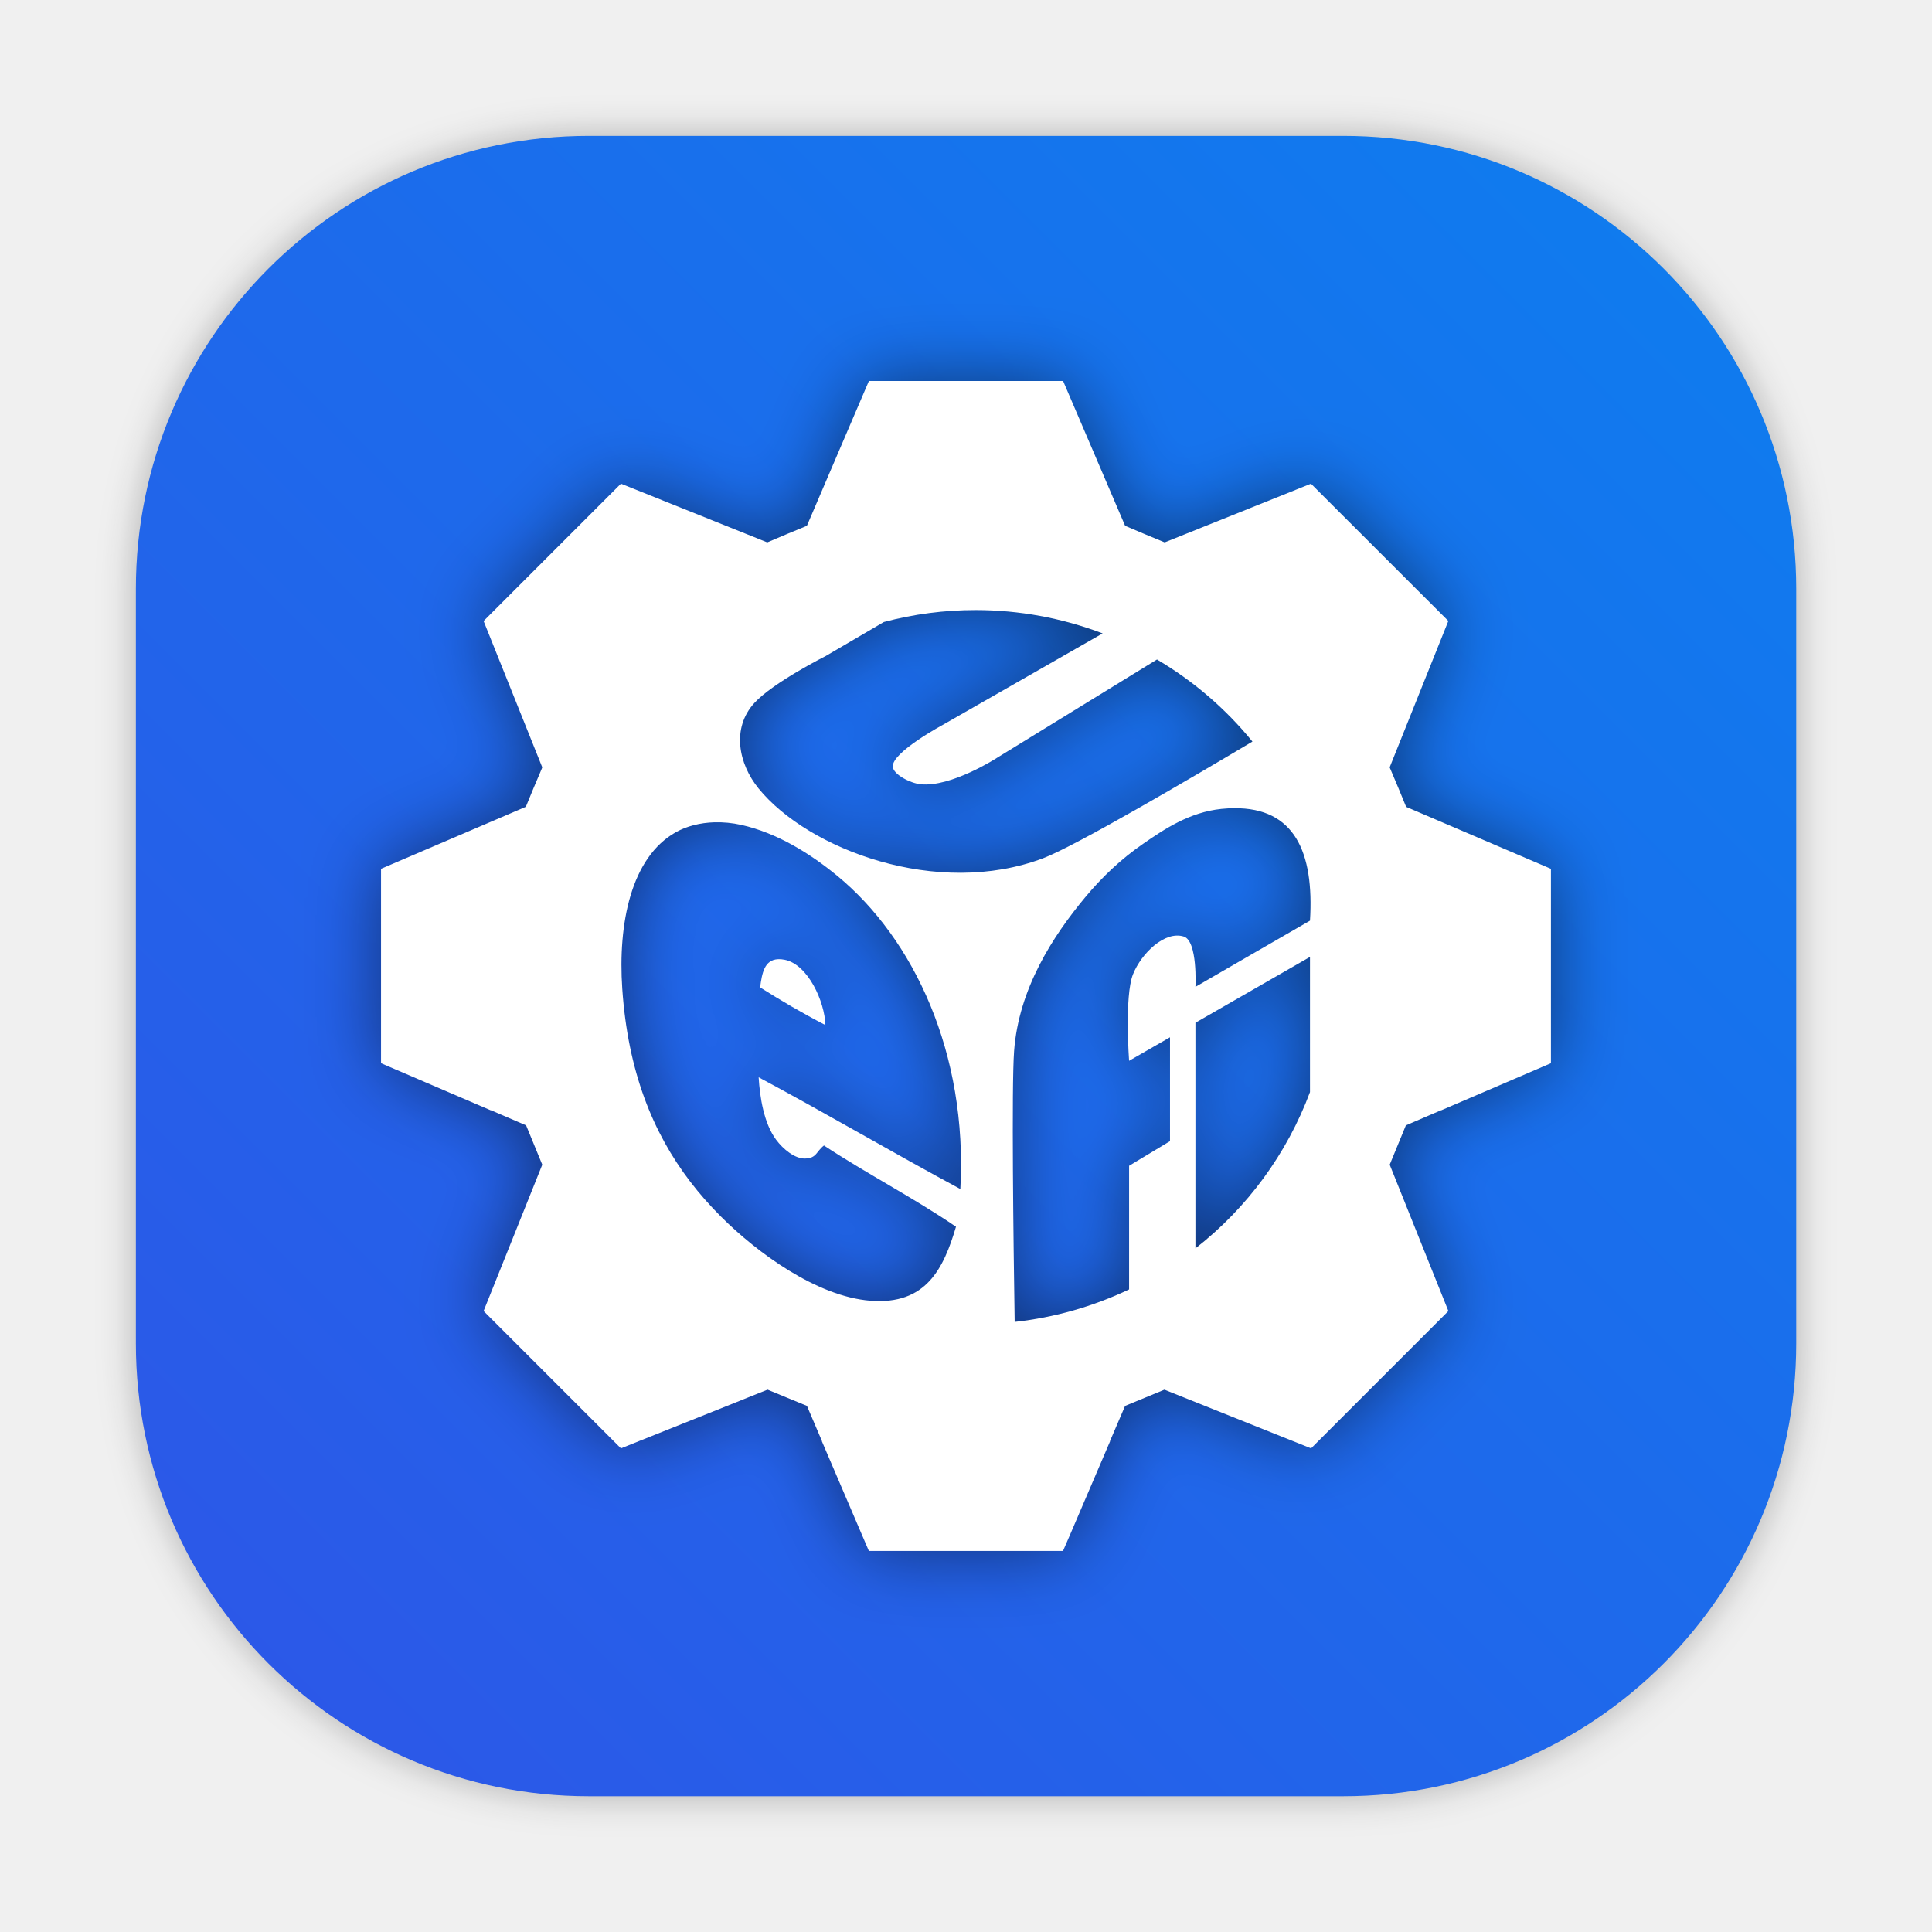
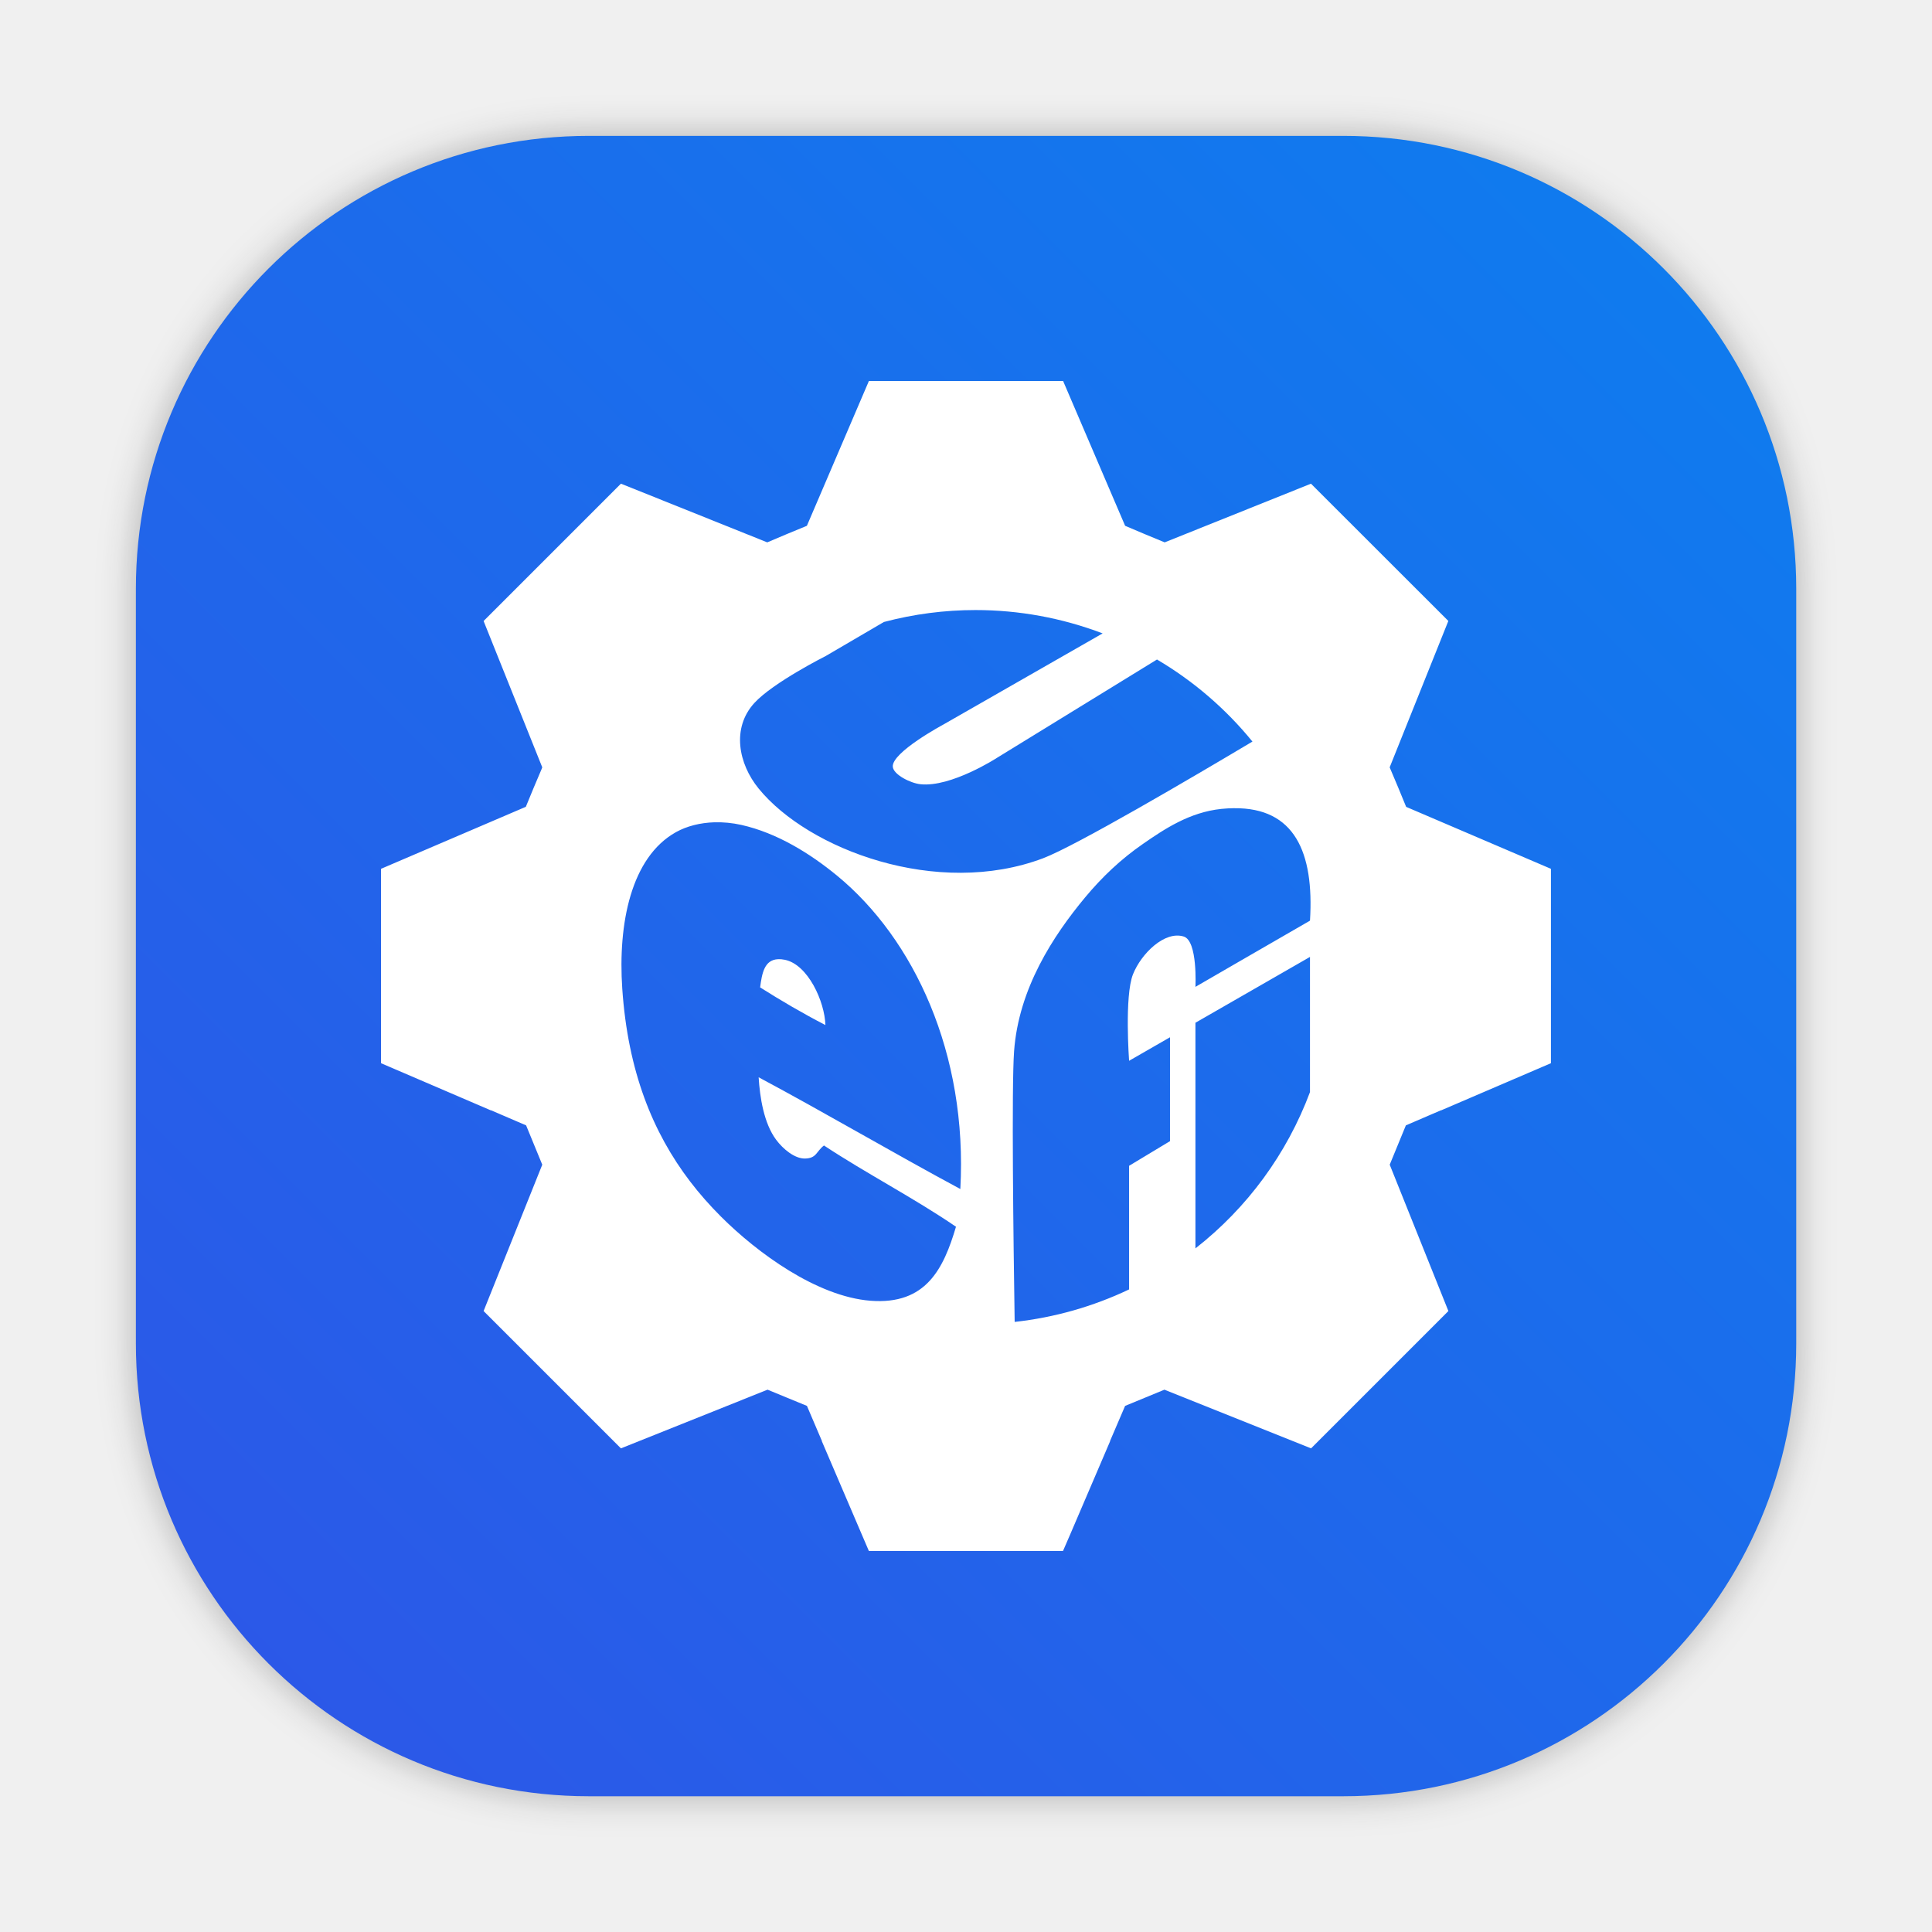
<svg xmlns="http://www.w3.org/2000/svg" width="64" height="64" version="1.1" viewBox="0 0 16.933 16.933" id="svg6" xml:space="preserve">
  <defs id="defs2">
    <filter id="filter1057-7" x="-0.027" y="-0.027" width="1.054" height="1.054" color-interpolation-filters="sRGB">
      <feGaussianBlur stdDeviation="0.619" id="feGaussianBlur1" />
    </filter>
    <linearGradient id="linearGradient1053-5" x1="-127" x2="-72" y1="60" y2="5" gradientTransform="matrix(0.26459,0,0,0.26459,50.796,11.31)" gradientUnits="userSpaceOnUse">
      <stop stop-color="#2e55e7" offset="0" id="stop1" />
      <stop stop-color="#0d7eef" offset="1" id="stop2" />
    </linearGradient>
-     <filter style="color-interpolation-filters:sRGB" id="filter3" x="-0.075" y="-0.075" width="1.15" height="1.15">
-       <feGaussianBlur stdDeviation="1.455" id="feGaussianBlur3" />
-     </filter>
  </defs>
  <g id="g7" transform="translate(-16.004,-11.445)">
    <rect transform="matrix(0.26459,0,0,0.26459,20.375,14.375)" x="-12.018" y="-6.574" width="55" height="55" ry="15" fill="#141414" filter="url(#filter1057-7)" opacity="0.3" stroke-linecap="round" stroke-width="2.744" id="rect2" />
    <rect x="17.195" y="12.636" width="14.552" height="14.552" ry="3.969" fill="url(#linearGradient1053-5)" stroke-linecap="round" stroke-width="0.726" id="rect3" style="fill:url(#linearGradient1053-5)" />
  </g>
  <g style="display:inline;fill:none" id="g8" transform="matrix(0.220229,0,0,0.220229,1.265162,1.591254)">
-     <path id="path36-3" style="display:inline;fill:#000000;fill-opacity:1;stroke-width:0.045;opacity:0.5;filter:url(#filter3)" d="m 28.835,7.937 -2.468,5.763 c -0.608,0.249 -0.969,0.399 -1.577,0.659 l -5.822,-2.335 h -0.002 l -5.465,5.465 2.335,5.824 c -0.012,0.029 -0.023,0.06 -0.035,0.089 -0.237,0.552 -0.385,0.908 -0.619,1.481 L 9.418,27.352 v 0.014 7.71 0.012 l 4.371,1.877 0.005,-0.004 1.398,0.601 c 0.212,0.523 0.426,1.044 0.643,1.565 l -2.335,5.824 5.465,5.465 5.836,-2.335 c 0.596,0.249 0.969,0.396 1.567,0.645 l 0.598,1.401 -0.005,0.004 1.572,3.67 0.3,0.699 h 0.002 0.002 7.72 0.002 l 0.303,-0.699 1.572,-3.67 -0.005,-0.004 0.601,-1.401 c 0.598,-0.249 0.969,-0.396 1.565,-0.645 l 5.836,2.335 5.465,-5.465 -2.335,-5.824 c 0.217,-0.521 0.431,-1.043 0.643,-1.565 l 1.398,-0.601 0.004,0.004 4.371,-1.877 v -0.012 -7.71 -0.014 l -5.763,-2.466 v -0.002 c -0.235,-0.573 -0.38,-0.929 -0.617,-1.481 -0.012,-0.029 -0.026,-0.06 -0.038,-0.089 L 51.898,17.487 46.431,12.025 40.609,14.359 C 40.002,14.111 39.641,13.96 39.032,13.7 L 36.564,7.937 h -0.002 -7.724 z m 4.245,9.116 a 14.21,14.21 0 0 1 5.057,0.929 l -6.331,3.623 c 0,0 -2.076,1.113 -2.02,1.687 0.03,0.31 0.696,0.648 1.096,0.692 1.226,0.135 3.057,-1.054 3.057,-1.054 l 6.361,-3.909 a 14.21,14.21 0 0 1 3.799,3.266 c -2.396,1.428 -7.029,4.151 -8.332,4.644 -4.207,1.588 -9.339,-0.345 -11.319,-2.773 -0.808,-0.991 -1.083,-2.41 -0.171,-3.407 0.744,-0.814 2.842,-1.87 2.842,-1.87 l 2.314,-1.354 h 0.002 a 14.21,14.21 0 0 1 3.646,-0.474 z m 10.289,7.886 c 2.399,-0.025 3.189,1.742 3.02,4.475 -1.117,0.642 -4.559,2.635 -4.559,2.635 0,0 0.095,-1.824 -0.462,-2.002 -0.759,-0.241 -1.694,0.675 -2.023,1.502 -0.344,0.867 -0.155,3.442 -0.155,3.442 l 1.628,-0.936 v 4.134 l -1.628,0.981 v 4.92 a 14.21,14.21 0 0 1 -4.554,1.293 c -0.05,-3.215 -0.127,-9.348 -0.023,-10.773 0.181,-2.491 1.553,-4.59 2.827,-6.122 0.674,-0.809 1.418,-1.518 2.311,-2.135 0.843,-0.582 1.843,-1.256 3.116,-1.387 0.174,-0.018 0.342,-0.026 0.502,-0.028 z m -20.677,0.561 c 0.345,-0.01 0.704,0.023 1.063,0.103 1.428,0.32 2.745,1.142 3.813,2.02 3.055,2.512 5.202,7.076 4.906,12.471 -2.704,-1.453 -5.318,-2.998 -8.027,-4.447 0.049,0.794 0.206,1.828 0.695,2.485 0.276,0.372 0.741,0.759 1.154,0.749 0.464,-0.012 0.437,-0.279 0.751,-0.519 1.705,1.125 3.573,2.085 5.254,3.233 -0.493,1.66 -1.185,3.12 -3.407,2.945 -2.132,-0.168 -4.504,-1.907 -5.946,-3.348 -0.438,-0.438 -0.849,-0.901 -1.227,-1.396 -1.485,-1.945 -2.477,-4.382 -2.701,-7.671 -0.177,-2.592 0.347,-5.235 2.138,-6.234 0.425,-0.237 0.959,-0.375 1.535,-0.392 z m 23.697,5.357 v 5.38 a 14.21,14.21 0 0 1 -4.559,6.22 v -8.98 z m -21.167,0.091 c -0.549,0.022 -0.643,0.566 -0.716,1.122 0.837,0.53 1.697,1.033 2.598,1.499 -0.028,-0.939 -0.695,-2.413 -1.617,-2.598 -0.098,-0.02 -0.187,-0.027 -0.265,-0.024 z" />
    <path id="path36" style="display:inline;fill:#ffffff;fill-opacity:1;stroke-width:0.045" d="m 28.835,7.937 -2.468,5.763 c -0.608,0.249 -0.969,0.399 -1.577,0.659 l -5.822,-2.335 h -0.002 l -5.465,5.465 2.335,5.824 c -0.012,0.029 -0.023,0.06 -0.035,0.089 -0.237,0.552 -0.385,0.908 -0.619,1.481 l -5.763,2.468 v 0.014 7.71 0.012 l 4.371,1.877 0.005,-0.004 1.398,0.601 c 0.212,0.523 0.426,1.044 0.643,1.565 l -2.335,5.824 5.465,5.465 5.836,-2.335 c 0.596,0.249 0.969,0.396 1.567,0.645 l 0.598,1.401 -0.005,0.004 1.572,3.67 0.3,0.699 h 0.002 0.002 7.72 0.002 l 0.303,-0.699 1.572,-3.67 -0.005,-0.004 0.601,-1.401 c 0.598,-0.249 0.969,-0.396 1.565,-0.645 l 5.836,2.335 5.465,-5.465 -2.335,-5.824 c 0.217,-0.521 0.431,-1.043 0.643,-1.565 l 1.398,-0.601 0.004,0.004 4.371,-1.877 v -0.012 -7.71 -0.014 l -5.763,-2.466 v -0.002 c -0.235,-0.573 -0.38,-0.929 -0.617,-1.481 -0.012,-0.029 -0.026,-0.06 -0.038,-0.089 l 2.335,-5.826 -5.467,-5.463 -5.822,2.335 C 40.002,14.111 39.641,13.96 39.032,13.7 L 36.564,7.937 h -0.002 -7.724 z m 4.245,9.116 a 14.21,14.21 0 0 1 5.057,0.929 l -6.331,3.623 c 0,0 -2.076,1.113 -2.02,1.687 0.03,0.31 0.696,0.648 1.096,0.692 1.226,0.135 3.057,-1.054 3.057,-1.054 l 6.361,-3.909 a 14.21,14.21 0 0 1 3.799,3.266 c -2.396,1.428 -7.029,4.151 -8.332,4.644 -4.207,1.588 -9.339,-0.345 -11.319,-2.773 -0.808,-0.991 -1.083,-2.41 -0.171,-3.407 0.744,-0.814 2.842,-1.87 2.842,-1.87 l 2.314,-1.354 h 0.002 a 14.21,14.21 0 0 1 3.646,-0.474 z m 10.289,7.886 c 2.399,-0.025 3.189,1.742 3.02,4.475 -1.117,0.642 -4.559,2.635 -4.559,2.635 0,0 0.095,-1.824 -0.462,-2.002 -0.759,-0.241 -1.694,0.675 -2.023,1.502 -0.344,0.867 -0.155,3.442 -0.155,3.442 l 1.628,-0.936 v 4.134 l -1.628,0.981 v 4.92 a 14.21,14.21 0 0 1 -4.554,1.293 c -0.05,-3.215 -0.127,-9.348 -0.023,-10.773 0.181,-2.491 1.553,-4.59 2.827,-6.122 0.674,-0.809 1.418,-1.518 2.311,-2.135 0.843,-0.582 1.843,-1.256 3.116,-1.387 0.174,-0.018 0.342,-0.026 0.502,-0.028 z M 22.692,25.5 c 0.345,-0.01 0.704,0.023 1.063,0.103 1.428,0.32 2.745,1.142 3.813,2.02 3.055,2.512 5.202,7.076 4.906,12.471 -2.704,-1.453 -5.318,-2.998 -8.027,-4.447 0.049,0.794 0.206,1.828 0.695,2.485 0.276,0.372 0.741,0.759 1.154,0.749 0.464,-0.012 0.437,-0.279 0.751,-0.519 1.705,1.125 3.573,2.085 5.254,3.233 -0.493,1.66 -1.185,3.12 -3.407,2.945 -2.132,-0.168 -4.504,-1.907 -5.946,-3.348 -0.438,-0.438 -0.849,-0.901 -1.227,-1.396 -1.485,-1.945 -2.477,-4.382 -2.701,-7.671 -0.177,-2.592 0.347,-5.235 2.138,-6.234 0.425,-0.237 0.959,-0.375 1.535,-0.392 z m 23.697,5.357 v 5.38 a 14.21,14.21 0 0 1 -4.559,6.22 v -8.98 z m -21.167,0.091 c -0.549,0.022 -0.643,0.566 -0.716,1.122 0.837,0.53 1.697,1.033 2.598,1.499 -0.028,-0.939 -0.695,-2.413 -1.617,-2.598 -0.098,-0.02 -0.187,-0.027 -0.265,-0.024 z" />
  </g>
</svg>
